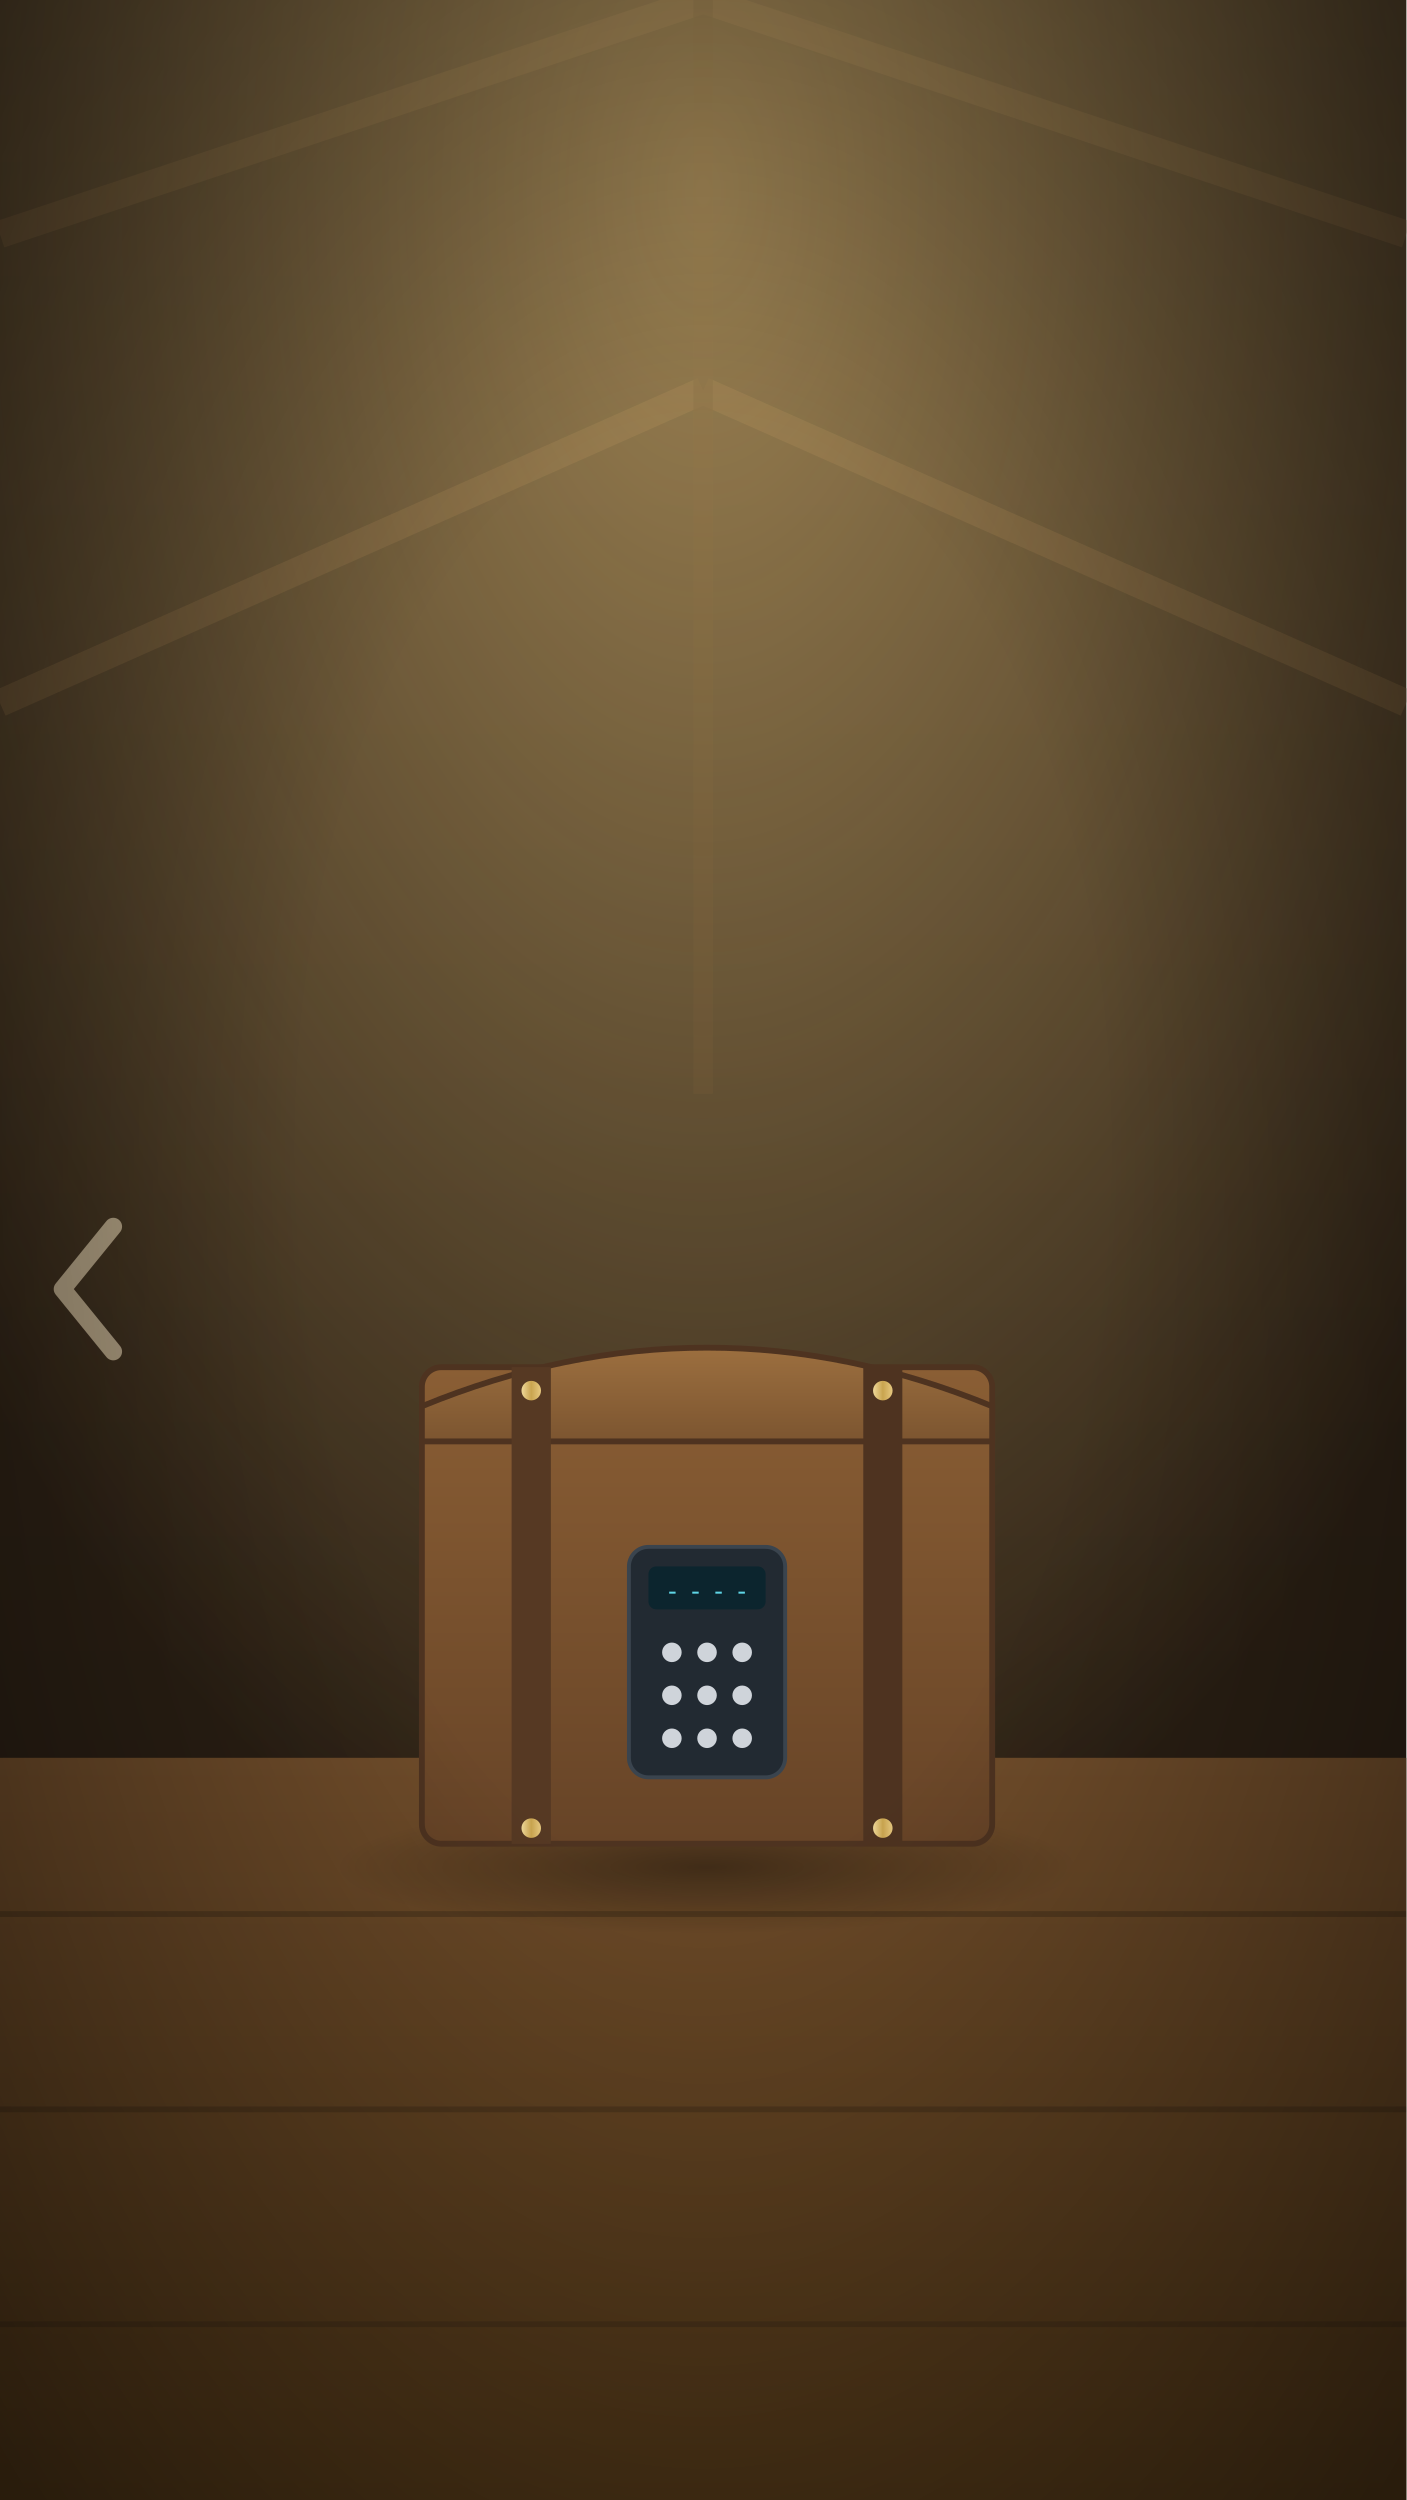
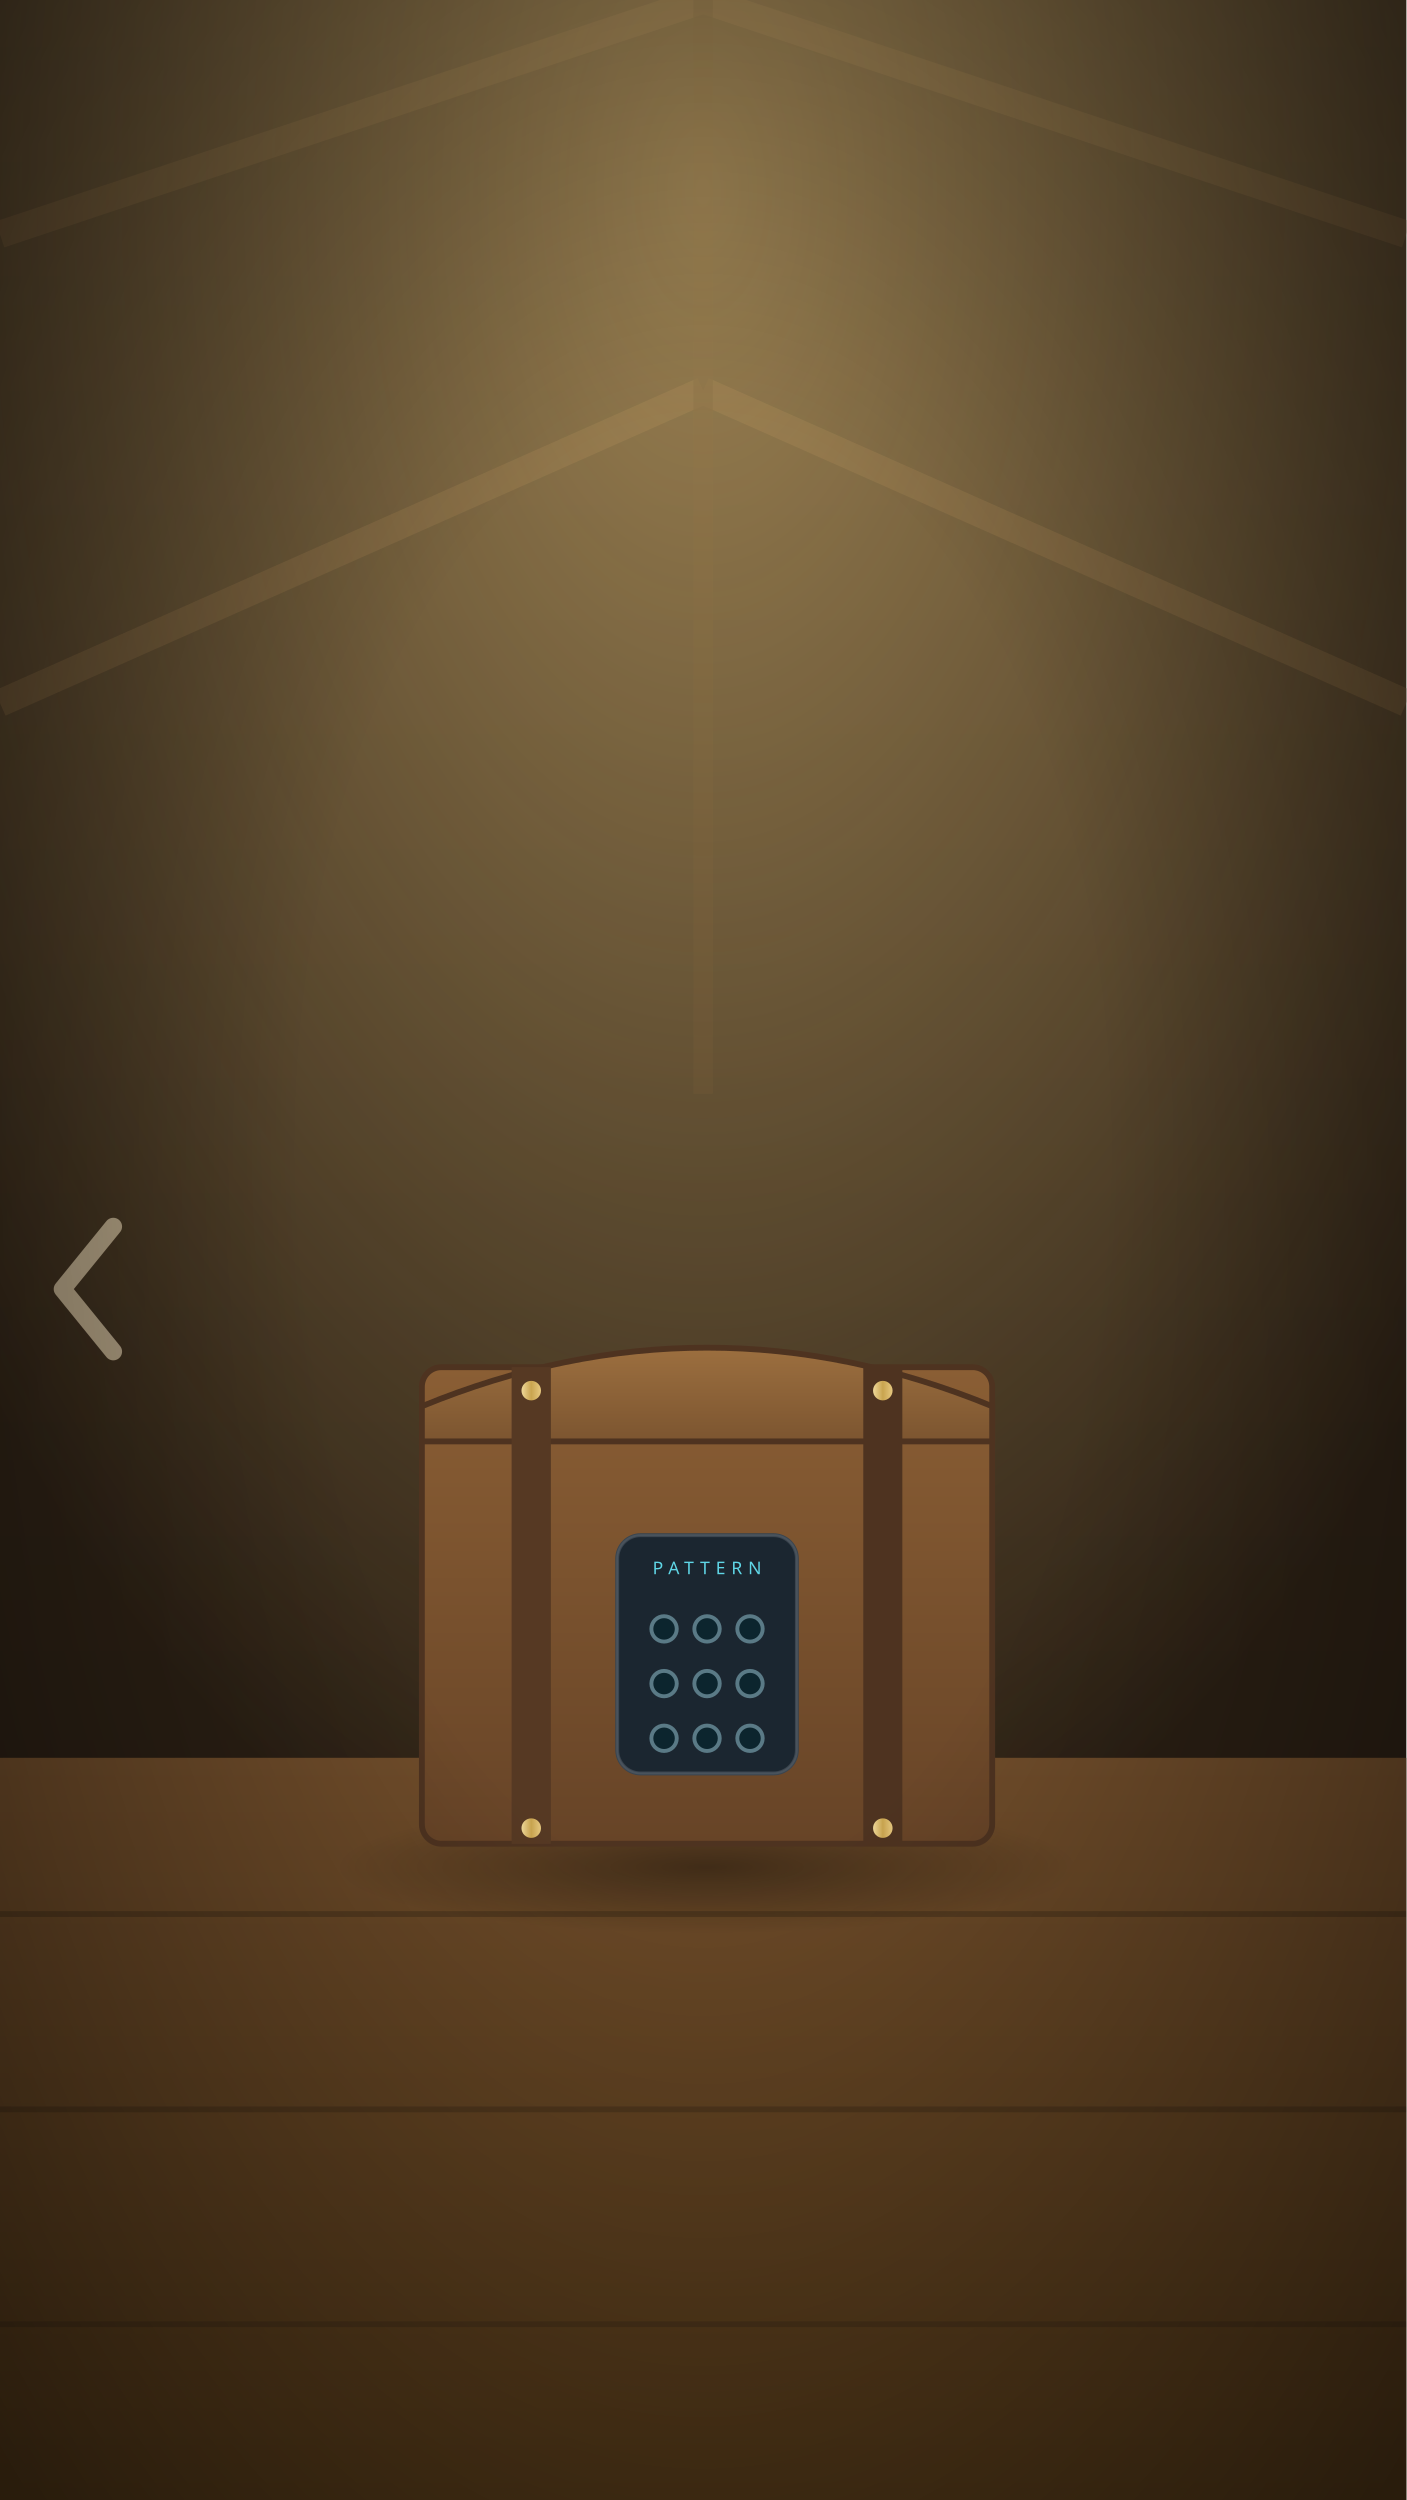
<svg xmlns="http://www.w3.org/2000/svg" viewBox="0 0 720 1280" preserveAspectRatio="xMidYMid slice">
  <defs>
    <linearGradient id="atticWall" x1="0" y1="0" x2="0" y2="1">
      <stop offset="0" stop-color="#3a2c1c" />
      <stop offset="1" stop-color="#241a10" />
    </linearGradient>
    <radialGradient id="lamp" cx="0.5" cy="0.08" r="0.7">
      <stop offset="0" stop-color="#ffd98a" stop-opacity="0.5" />
      <stop offset="1" stop-color="#ffd98a" stop-opacity="0" />
    </radialGradient>
    <radialGradient id="vignette" cx="0.5" cy="0.46" r="0.72">
      <stop offset="0.4" stop-color="#000000" stop-opacity="0" />
      <stop offset="1" stop-color="#000000" stop-opacity="0.5" />
    </radialGradient>
    <linearGradient id="floorW" x1="0" y1="0" x2="0" y2="1">
      <stop offset="0" stop-color="#6f4c2a" />
      <stop offset="1" stop-color="#523818" />
    </linearGradient>
    <radialGradient id="contact" cx="0.5" cy="0.5" r="0.5">
      <stop offset="0" stop-color="#000000" stop-opacity="0.4" />
      <stop offset="1" stop-color="#000000" stop-opacity="0" />
    </radialGradient>
    <linearGradient id="trunkBody" x1="0" y1="0" x2="0" y2="1">
      <stop offset="0" stop-color="#8a5e34" />
      <stop offset="1" stop-color="#674427" />
    </linearGradient>
    <linearGradient id="trunkLid" x1="0" y1="0" x2="0" y2="1">
      <stop offset="0" stop-color="#9c6f3f" />
      <stop offset="1" stop-color="#7c5530" />
    </linearGradient>
    <linearGradient id="brass" x1="0" y1="0" x2="1" y2="0">
      <stop offset="0" stop-color="#f0d99a" />
      <stop offset="0.5" stop-color="#c9a44f" />
      <stop offset="1" stop-color="#e6c87f" />
    </linearGradient>
  </defs>
  <rect width="720" height="1280" fill="url(#atticWall)" />
  <g stroke="#4e3a24" stroke-width="14" opacity="0.8">
    <line x1="0" y1="120" x2="360" y2="0" />
    <line x1="720" y1="120" x2="360" y2="0" />
    <line x1="0" y1="360" x2="360" y2="200" />
    <line x1="720" y1="360" x2="360" y2="200" />
  </g>
  <line x1="360" y1="0" x2="360" y2="560" stroke="#3a2a18" stroke-width="10" opacity="0.7" />
  <rect width="720" height="1280" fill="url(#lamp)" />
  <rect x="0" y="900" width="720" height="380" fill="url(#floorW)" />
  <g stroke="#3f2c18" stroke-width="3" opacity="0.5">
    <line x1="0" y1="980" x2="720" y2="980" />
    <line x1="0" y1="1080" x2="720" y2="1080" />
    <line x1="0" y1="1190" x2="720" y2="1190" />
  </g>
  <g stroke="#d8c7a6" stroke-width="9" stroke-linecap="round" stroke-linejoin="round" fill="none" opacity="0.7">
    <polyline points="58,628 32,660 58,692" />
  </g>
  <ellipse cx="362" cy="956" rx="190" ry="34" fill="url(#contact)" />
  <rect x="216" y="700" width="292" height="244" rx="10" fill="url(#trunkBody)" stroke="#4e3320" stroke-width="3" />
  <path d="M216 720 q146 -60 292 0 v18 h-292 z" fill="url(#trunkLid)" stroke="#4e3320" stroke-width="3" />
  <rect x="262" y="700" width="20" height="244" fill="#4e3320" />
  <rect x="442" y="700" width="20" height="244" fill="#4e3320" />
  <rect x="262" y="700" width="20" height="244" fill="#5e3f26" opacity="0.5" />
  <g fill="url(#brass)">
    <circle cx="272" cy="712" r="5" />
    <circle cx="452" cy="712" r="5" />
    <circle cx="272" cy="936" r="5" />
    <circle cx="452" cy="936" r="5" />
  </g>
-   <rect x="322" y="792" width="80" height="118" rx="10" fill="#222a32" stroke="#3a444e" stroke-width="2" />
-   <rect x="332" y="802" width="60" height="22" rx="4" fill="#0c252e" />
-   <text x="362" y="819" font-family="Chakra Petch, monospace" font-size="13" fill="#5fd6e6" text-anchor="middle" letter-spacing="4">----</text>
-   <g fill="#cfd4da">
-     <circle cx="344" cy="846" r="5" />
-     <circle cx="362" cy="846" r="5" />
-     <circle cx="380" cy="846" r="5" />
-     <circle cx="344" cy="868" r="5" />
-     <circle cx="362" cy="868" r="5" />
-     <circle cx="380" cy="868" r="5" />
-     <circle cx="344" cy="890" r="5" />
-     <circle cx="362" cy="890" r="5" />
-     <circle cx="380" cy="890" r="5" />
+   <rect x="316" y="786" width="92" height="122" rx="12" fill="#1b2630" stroke="#3a444e" stroke-width="2" />
+   <rect x="316" y="786" width="92" height="122" rx="12" fill="none" stroke="#ffffff" stroke-width="1" opacity="0.08" />
+   <text x="362" y="806" font-family="Chakra Petch, sans-serif" font-size="9" fill="#5fd6e6" text-anchor="middle" letter-spacing="3">PATTERN</text>
+   <g fill="#0c252e" stroke="#5a7a86" stroke-width="2">
+     <circle cx="340" cy="834" r="6.5" />
+     <circle cx="362" cy="834" r="6.5" />
+     <circle cx="384" cy="834" r="6.5" />
+     <circle cx="340" cy="862" r="6.5" />
+     <circle cx="362" cy="862" r="6.5" />
+     <circle cx="384" cy="862" r="6.5" />
+     <circle cx="340" cy="890" r="6.5" />
+     <circle cx="362" cy="890" r="6.5" />
+     <circle cx="384" cy="890" r="6.5" />
  </g>
  <rect width="720" height="1280" fill="url(#vignette)" />
</svg>
